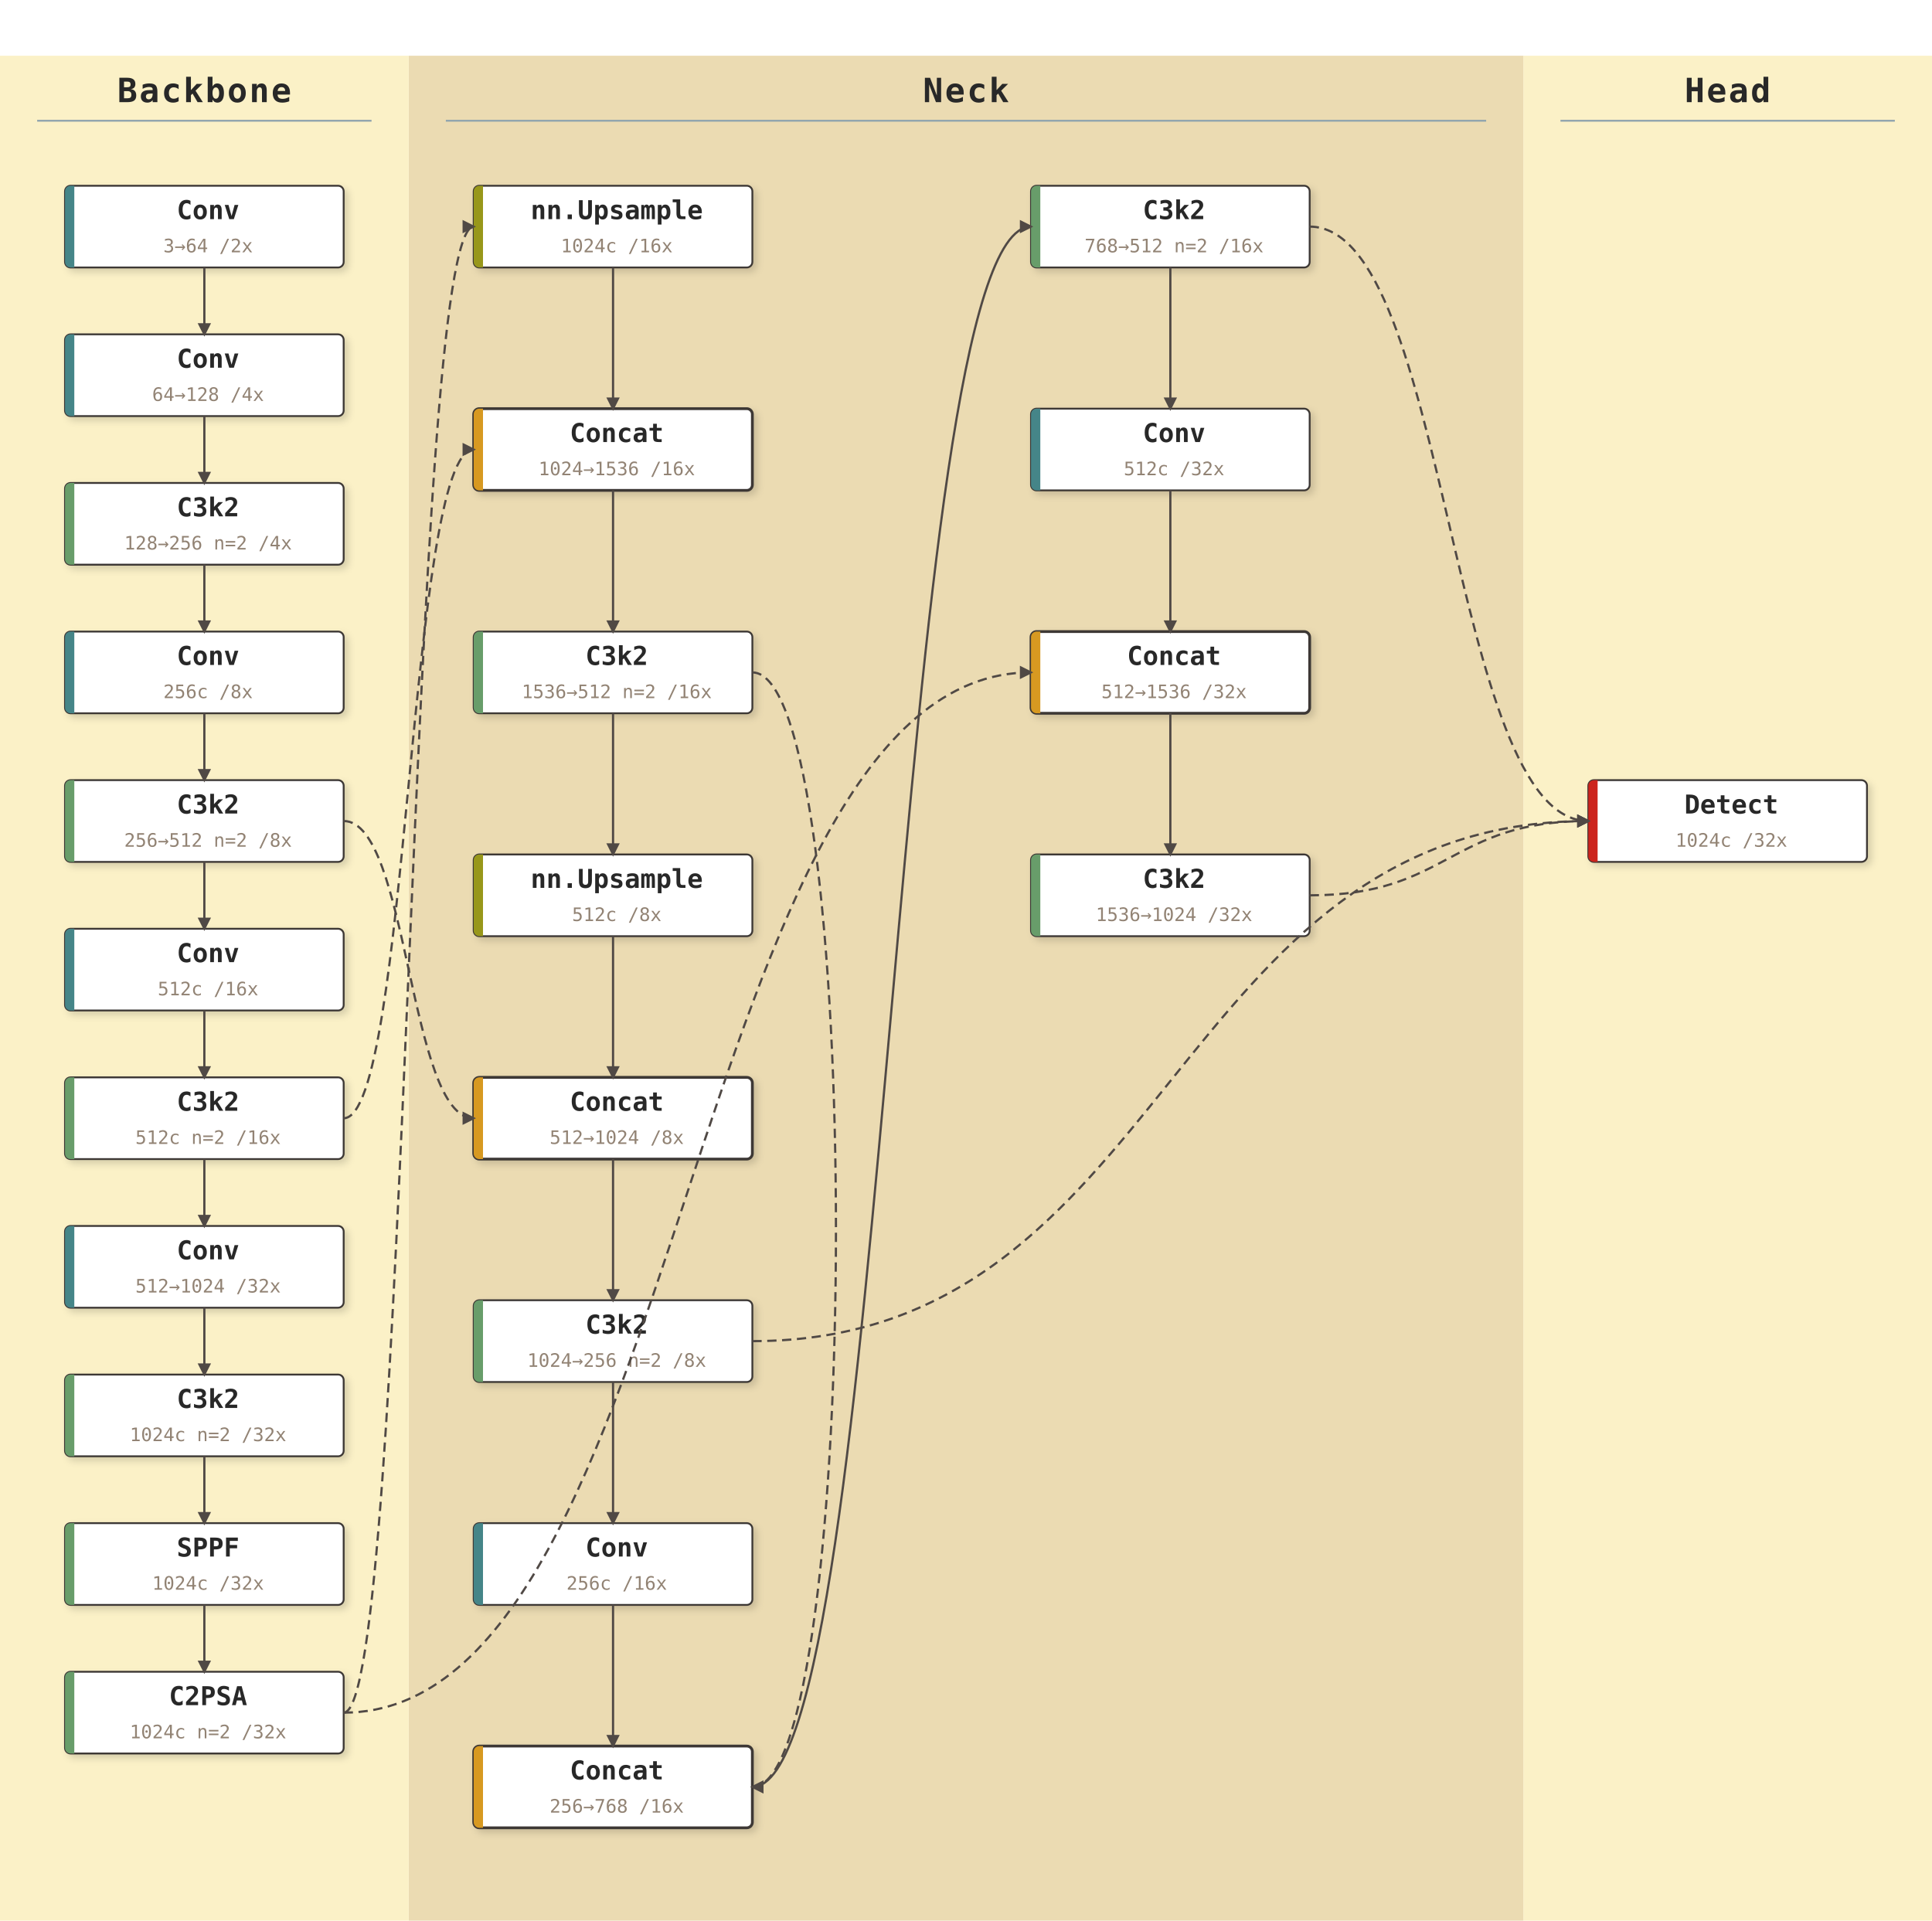
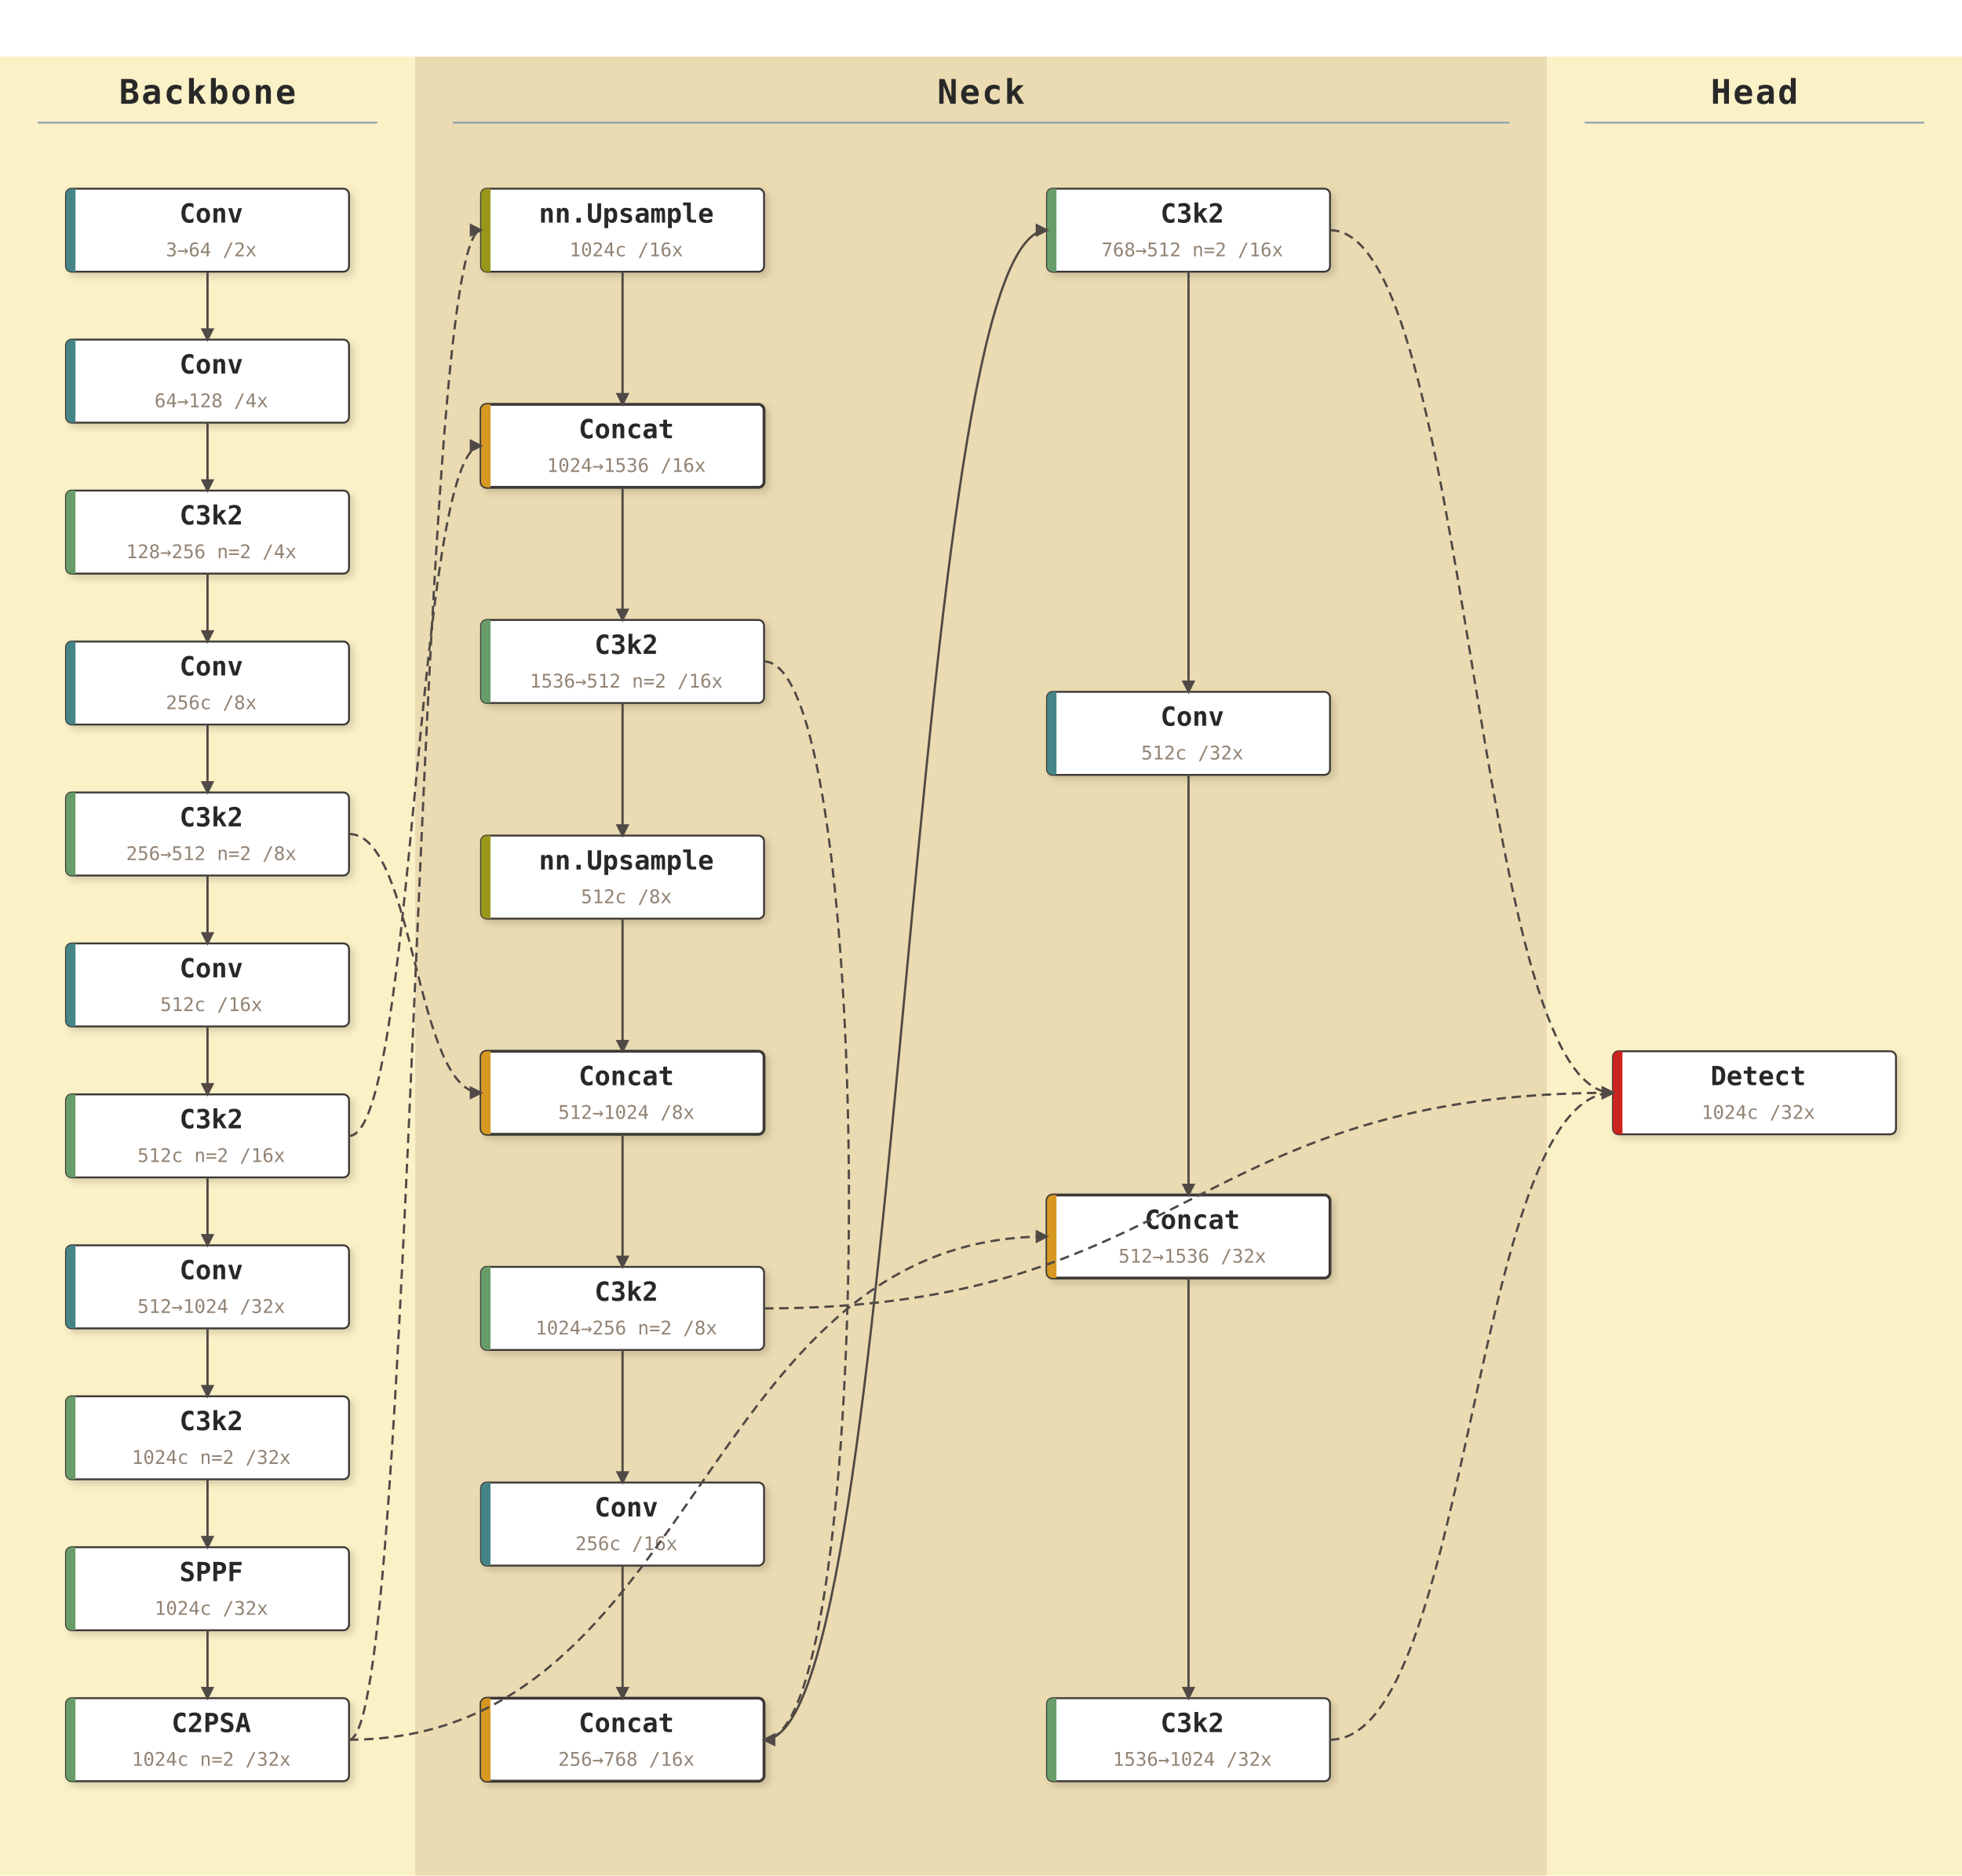
- <svg xmlns="http://www.w3.org/2000/svg" viewBox="0 0 1040 1034">
+ <svg xmlns="http://www.w3.org/2000/svg" viewBox="0 0 1040 994">
  <style>
            text { font-family: "Consolas, 'Courier New', monospace"; }
        </style>
  <defs>
    <filter id="shadow" x="-20%" y="-20%" width="150%" height="150%">
      <feGaussianBlur in="SourceAlpha" stdDeviation="2" />
      <feOffset dx="2" dy="2" result="offsetblur" />
      <feComponentTransfer>
        <feFuncA type="linear" slope="0.15" />
      </feComponentTransfer>
      <feMerge>
        <feMergeNode />
        <feMergeNode in="SourceGraphic" />
      </feMerge>
    </filter>
    <marker id="arrow" markerWidth="6" markerHeight="6" refX="5" refY="3" orient="auto" markerUnits="strokeWidth">
      <path d="M0,0 L0,6 L6,3 z" fill="#504945" />
    </marker>
    <linearGradient id="grad_bb" x1="0%" y1="0%" x2="0%" y2="100%">
      <stop offset="0%" style="stop-color:#FFFFFF;stop-opacity:1" />
      <stop offset="100%" style="stop-color:#FFFFFF;stop-opacity:1" />
    </linearGradient>
    <linearGradient id="grad_neck" x1="0%" y1="0%" x2="0%" y2="100%">
      <stop offset="0%" style="stop-color:#FFFFFF;stop-opacity:1" />
      <stop offset="100%" style="stop-color:#FFFFFF;stop-opacity:1" />
    </linearGradient>
    <linearGradient id="grad_head" x1="0%" y1="0%" x2="0%" y2="100%">
      <stop offset="0%" style="stop-color:#FFFFFF;stop-opacity:1" />
      <stop offset="100%" style="stop-color:#FFFFFF;stop-opacity:1" />
    </linearGradient>
    <linearGradient id="grad_concat" x1="0%" y1="0%" x2="0%" y2="100%">
      <stop offset="0%" style="stop-color:#FFFFFF;stop-opacity:1" />
      <stop offset="100%" style="stop-color:#FFFFFF;stop-opacity:1" />
    </linearGradient>
    <linearGradient id="grad_node" x1="0%" y1="0%" x2="0%" y2="100%">
      <stop offset="0%" style="stop-color:#FFFFFF;stop-opacity:1" />
      <stop offset="100%" style="stop-color:#FFFFFF;stop-opacity:1" />
    </linearGradient>
  </defs>
-   <rect x="820" y="30" width="220" height="1004" fill="#FBF1C7" />
-   <rect x="220" y="30" width="600" height="1004" fill="#EBDBB2" />
-   <rect x="0" y="30" width="220" height="1004" fill="#FBF1C7" />
+   <rect x="820" y="30" width="220" height="964" fill="#FBF1C7" />
+   <rect x="220" y="30" width="600" height="964" fill="#EBDBB2" />
+   <rect x="0" y="30" width="220" height="964" fill="#FBF1C7" />
  <rect x="35.0" y="100" width="150" height="44" rx="3" fill="url(#grad_bb)" stroke="#3C3836" stroke-width="1.0" filter="url(#shadow)" />
  <clipPath id="clip_35_100">
    <rect x="35.0" y="100" width="150" height="44" rx="3" />
  </clipPath>
  <rect x="35.0" y="100" width="5" height="44" fill="#458588" clip-path="url(#clip_35_100)" />
  <text x="112.0" y="114.0" font-weight="bold" font-size="14" fill="#282828" text-anchor="middle" dominant-baseline="middle">Conv</text>
  <text x="112.0" y="133.0" font-size="10" fill="#928374" text-anchor="middle" dominant-baseline="middle">3→64 /2x</text>
  <rect x="35.0" y="180" width="150" height="44" rx="3" fill="url(#grad_bb)" stroke="#3C3836" stroke-width="1.0" filter="url(#shadow)" />
  <clipPath id="clip_35_180">
    <rect x="35.0" y="180" width="150" height="44" rx="3" />
  </clipPath>
  <rect x="35.0" y="180" width="5" height="44" fill="#458588" clip-path="url(#clip_35_180)" />
  <text x="112.0" y="194.0" font-weight="bold" font-size="14" fill="#282828" text-anchor="middle" dominant-baseline="middle">Conv</text>
  <text x="112.0" y="213.0" font-size="10" fill="#928374" text-anchor="middle" dominant-baseline="middle">64→128 /4x</text>
  <rect x="35.0" y="260" width="150" height="44" rx="3" fill="url(#grad_bb)" stroke="#3C3836" stroke-width="1.0" filter="url(#shadow)" />
  <clipPath id="clip_35_260">
    <rect x="35.0" y="260" width="150" height="44" rx="3" />
  </clipPath>
  <rect x="35.0" y="260" width="5" height="44" fill="#689D6A" clip-path="url(#clip_35_260)" />
  <text x="112.0" y="274.0" font-weight="bold" font-size="14" fill="#282828" text-anchor="middle" dominant-baseline="middle">C3k2</text>
  <text x="112.0" y="293.0" font-size="10" fill="#928374" text-anchor="middle" dominant-baseline="middle">128→256 n=2 /4x</text>
  <rect x="35.0" y="340" width="150" height="44" rx="3" fill="url(#grad_bb)" stroke="#3C3836" stroke-width="1.0" filter="url(#shadow)" />
  <clipPath id="clip_35_340">
    <rect x="35.0" y="340" width="150" height="44" rx="3" />
  </clipPath>
  <rect x="35.0" y="340" width="5" height="44" fill="#458588" clip-path="url(#clip_35_340)" />
  <text x="112.0" y="354.0" font-weight="bold" font-size="14" fill="#282828" text-anchor="middle" dominant-baseline="middle">Conv</text>
  <text x="112.0" y="373.0" font-size="10" fill="#928374" text-anchor="middle" dominant-baseline="middle">256c /8x</text>
  <rect x="35.0" y="420" width="150" height="44" rx="3" fill="url(#grad_bb)" stroke="#3C3836" stroke-width="1.0" filter="url(#shadow)" />
  <clipPath id="clip_35_420">
    <rect x="35.0" y="420" width="150" height="44" rx="3" />
  </clipPath>
  <rect x="35.0" y="420" width="5" height="44" fill="#689D6A" clip-path="url(#clip_35_420)" />
  <text x="112.0" y="434.0" font-weight="bold" font-size="14" fill="#282828" text-anchor="middle" dominant-baseline="middle">C3k2</text>
  <text x="112.0" y="453.0" font-size="10" fill="#928374" text-anchor="middle" dominant-baseline="middle">256→512 n=2 /8x</text>
  <rect x="35.0" y="500" width="150" height="44" rx="3" fill="url(#grad_bb)" stroke="#3C3836" stroke-width="1.0" filter="url(#shadow)" />
  <clipPath id="clip_35_500">
    <rect x="35.0" y="500" width="150" height="44" rx="3" />
  </clipPath>
  <rect x="35.0" y="500" width="5" height="44" fill="#458588" clip-path="url(#clip_35_500)" />
  <text x="112.0" y="514.0" font-weight="bold" font-size="14" fill="#282828" text-anchor="middle" dominant-baseline="middle">Conv</text>
  <text x="112.0" y="533.0" font-size="10" fill="#928374" text-anchor="middle" dominant-baseline="middle">512c /16x</text>
  <rect x="35.0" y="580" width="150" height="44" rx="3" fill="url(#grad_bb)" stroke="#3C3836" stroke-width="1.0" filter="url(#shadow)" />
  <clipPath id="clip_35_580">
    <rect x="35.0" y="580" width="150" height="44" rx="3" />
  </clipPath>
  <rect x="35.0" y="580" width="5" height="44" fill="#689D6A" clip-path="url(#clip_35_580)" />
  <text x="112.0" y="594.0" font-weight="bold" font-size="14" fill="#282828" text-anchor="middle" dominant-baseline="middle">C3k2</text>
  <text x="112.0" y="613.0" font-size="10" fill="#928374" text-anchor="middle" dominant-baseline="middle">512c n=2 /16x</text>
  <rect x="35.0" y="660" width="150" height="44" rx="3" fill="url(#grad_bb)" stroke="#3C3836" stroke-width="1.0" filter="url(#shadow)" />
  <clipPath id="clip_35_660">
    <rect x="35.0" y="660" width="150" height="44" rx="3" />
  </clipPath>
  <rect x="35.0" y="660" width="5" height="44" fill="#458588" clip-path="url(#clip_35_660)" />
  <text x="112.0" y="674.0" font-weight="bold" font-size="14" fill="#282828" text-anchor="middle" dominant-baseline="middle">Conv</text>
  <text x="112.0" y="693.0" font-size="10" fill="#928374" text-anchor="middle" dominant-baseline="middle">512→1024 /32x</text>
  <rect x="35.0" y="740" width="150" height="44" rx="3" fill="url(#grad_bb)" stroke="#3C3836" stroke-width="1.0" filter="url(#shadow)" />
  <clipPath id="clip_35_740">
    <rect x="35.0" y="740" width="150" height="44" rx="3" />
  </clipPath>
  <rect x="35.0" y="740" width="5" height="44" fill="#689D6A" clip-path="url(#clip_35_740)" />
  <text x="112.0" y="754.0" font-weight="bold" font-size="14" fill="#282828" text-anchor="middle" dominant-baseline="middle">C3k2</text>
  <text x="112.0" y="773.0" font-size="10" fill="#928374" text-anchor="middle" dominant-baseline="middle">1024c n=2 /32x</text>
  <rect x="35.0" y="820" width="150" height="44" rx="3" fill="url(#grad_bb)" stroke="#3C3836" stroke-width="1.0" filter="url(#shadow)" />
  <clipPath id="clip_35_820">
    <rect x="35.0" y="820" width="150" height="44" rx="3" />
  </clipPath>
  <rect x="35.0" y="820" width="5" height="44" fill="#689D6A" clip-path="url(#clip_35_820)" />
  <text x="112.0" y="834.0" font-weight="bold" font-size="14" fill="#282828" text-anchor="middle" dominant-baseline="middle">SPPF</text>
  <text x="112.0" y="853.0" font-size="10" fill="#928374" text-anchor="middle" dominant-baseline="middle">1024c /32x</text>
  <rect x="35.0" y="900" width="150" height="44" rx="3" fill="url(#grad_bb)" stroke="#3C3836" stroke-width="1.0" filter="url(#shadow)" />
  <clipPath id="clip_35_900">
    <rect x="35.0" y="900" width="150" height="44" rx="3" />
  </clipPath>
  <rect x="35.0" y="900" width="5" height="44" fill="#689D6A" clip-path="url(#clip_35_900)" />
  <text x="112.0" y="914.0" font-weight="bold" font-size="14" fill="#282828" text-anchor="middle" dominant-baseline="middle">C2PSA</text>
  <text x="112.0" y="933.0" font-size="10" fill="#928374" text-anchor="middle" dominant-baseline="middle">1024c n=2 /32x</text>
  <rect x="255.0" y="100" width="150" height="44" rx="3" fill="url(#grad_neck)" stroke="#3C3836" stroke-width="1.0" filter="url(#shadow)" />
  <clipPath id="clip_255_100">
    <rect x="255.0" y="100" width="150" height="44" rx="3" />
  </clipPath>
  <rect x="255.0" y="100" width="5" height="44" fill="#98971A" clip-path="url(#clip_255_100)" />
  <text x="332.0" y="114.0" font-weight="bold" font-size="14" fill="#282828" text-anchor="middle" dominant-baseline="middle">nn.Upsample</text>
  <text x="332.0" y="133.0" font-size="10" fill="#928374" text-anchor="middle" dominant-baseline="middle">1024c /16x</text>
-   <rect x="255.0" y="220" width="150" height="44" rx="3" fill="url(#grad_concat)" stroke="#3C3836" stroke-width="1.5" filter="url(#shadow)" />
-   <clipPath id="clip_255_220">
-     <rect x="255.0" y="220" width="150" height="44" rx="3" />
-   </clipPath>
-   <rect x="255.0" y="220" width="5" height="44" fill="#D79921" clip-path="url(#clip_255_220)" />
-   <text x="332.0" y="234.0" font-weight="bold" font-size="14" fill="#282828" text-anchor="middle" dominant-baseline="middle">Concat</text>
-   <text x="332.0" y="253.0" font-size="10" fill="#928374" text-anchor="middle" dominant-baseline="middle">1024→1536 /16x</text>
-   <rect x="255.0" y="340" width="150" height="44" rx="3" fill="url(#grad_neck)" stroke="#3C3836" stroke-width="1.0" filter="url(#shadow)" />
-   <clipPath id="clip_255_340">
-     <rect x="255.0" y="340" width="150" height="44" rx="3" />
-   </clipPath>
-   <rect x="255.0" y="340" width="5" height="44" fill="#689D6A" clip-path="url(#clip_255_340)" />
-   <text x="332.0" y="354.0" font-weight="bold" font-size="14" fill="#282828" text-anchor="middle" dominant-baseline="middle">C3k2</text>
-   <text x="332.0" y="373.0" font-size="10" fill="#928374" text-anchor="middle" dominant-baseline="middle">1536→512 n=2 /16x</text>
-   <rect x="255.0" y="460" width="150" height="44" rx="3" fill="url(#grad_neck)" stroke="#3C3836" stroke-width="1.0" filter="url(#shadow)" />
-   <clipPath id="clip_255_460">
-     <rect x="255.0" y="460" width="150" height="44" rx="3" />
-   </clipPath>
-   <rect x="255.0" y="460" width="5" height="44" fill="#98971A" clip-path="url(#clip_255_460)" />
-   <text x="332.0" y="474.0" font-weight="bold" font-size="14" fill="#282828" text-anchor="middle" dominant-baseline="middle">nn.Upsample</text>
-   <text x="332.0" y="493.0" font-size="10" fill="#928374" text-anchor="middle" dominant-baseline="middle">512c /8x</text>
-   <rect x="255.0" y="580" width="150" height="44" rx="3" fill="url(#grad_concat)" stroke="#3C3836" stroke-width="1.5" filter="url(#shadow)" />
-   <clipPath id="clip_255_580">
-     <rect x="255.0" y="580" width="150" height="44" rx="3" />
-   </clipPath>
-   <rect x="255.0" y="580" width="5" height="44" fill="#D79921" clip-path="url(#clip_255_580)" />
-   <text x="332.0" y="594.0" font-weight="bold" font-size="14" fill="#282828" text-anchor="middle" dominant-baseline="middle">Concat</text>
-   <text x="332.0" y="613.0" font-size="10" fill="#928374" text-anchor="middle" dominant-baseline="middle">512→1024 /8x</text>
-   <rect x="255.0" y="700" width="150" height="44" rx="3" fill="url(#grad_neck)" stroke="#3C3836" stroke-width="1.0" filter="url(#shadow)" />
-   <clipPath id="clip_255_700">
-     <rect x="255.0" y="700" width="150" height="44" rx="3" />
-   </clipPath>
-   <rect x="255.0" y="700" width="5" height="44" fill="#689D6A" clip-path="url(#clip_255_700)" />
-   <text x="332.0" y="714.0" font-weight="bold" font-size="14" fill="#282828" text-anchor="middle" dominant-baseline="middle">C3k2</text>
-   <text x="332.0" y="733.0" font-size="10" fill="#928374" text-anchor="middle" dominant-baseline="middle">1024→256 n=2 /8x</text>
-   <rect x="255.0" y="820" width="150" height="44" rx="3" fill="url(#grad_neck)" stroke="#3C3836" stroke-width="1.0" filter="url(#shadow)" />
-   <clipPath id="clip_255_820">
-     <rect x="255.0" y="820" width="150" height="44" rx="3" />
-   </clipPath>
-   <rect x="255.0" y="820" width="5" height="44" fill="#458588" clip-path="url(#clip_255_820)" />
-   <text x="332.0" y="834.0" font-weight="bold" font-size="14" fill="#282828" text-anchor="middle" dominant-baseline="middle">Conv</text>
-   <text x="332.0" y="853.0" font-size="10" fill="#928374" text-anchor="middle" dominant-baseline="middle">256c /16x</text>
-   <rect x="255.0" y="940" width="150" height="44" rx="3" fill="url(#grad_concat)" stroke="#3C3836" stroke-width="1.5" filter="url(#shadow)" />
-   <clipPath id="clip_255_940">
-     <rect x="255.0" y="940" width="150" height="44" rx="3" />
-   </clipPath>
-   <rect x="255.0" y="940" width="5" height="44" fill="#D79921" clip-path="url(#clip_255_940)" />
-   <text x="332.0" y="954.0" font-weight="bold" font-size="14" fill="#282828" text-anchor="middle" dominant-baseline="middle">Concat</text>
-   <text x="332.0" y="973.0" font-size="10" fill="#928374" text-anchor="middle" dominant-baseline="middle">256→768 /16x</text>
+   <rect x="255.0" y="214.286" width="150" height="44" rx="3" fill="url(#grad_concat)" stroke="#3C3836" stroke-width="1.5" filter="url(#shadow)" />
+   <clipPath id="clip_255_214">
+     <rect x="255.0" y="214.286" width="150" height="44" rx="3" />
+   </clipPath>
+   <rect x="255.0" y="214.286" width="5" height="44" fill="#D79921" clip-path="url(#clip_255_214)" />
+   <text x="332.0" y="228.286" font-weight="bold" font-size="14" fill="#282828" text-anchor="middle" dominant-baseline="middle">Concat</text>
+   <text x="332.0" y="247.286" font-size="10" fill="#928374" text-anchor="middle" dominant-baseline="middle">1024→1536 /16x</text>
+   <rect x="255.0" y="328.571" width="150" height="44" rx="3" fill="url(#grad_neck)" stroke="#3C3836" stroke-width="1.0" filter="url(#shadow)" />
+   <clipPath id="clip_255_328">
+     <rect x="255.0" y="328.571" width="150" height="44" rx="3" />
+   </clipPath>
+   <rect x="255.0" y="328.571" width="5" height="44" fill="#689D6A" clip-path="url(#clip_255_328)" />
+   <text x="332.0" y="342.571" font-weight="bold" font-size="14" fill="#282828" text-anchor="middle" dominant-baseline="middle">C3k2</text>
+   <text x="332.0" y="361.571" font-size="10" fill="#928374" text-anchor="middle" dominant-baseline="middle">1536→512 n=2 /16x</text>
+   <rect x="255.0" y="442.857" width="150" height="44" rx="3" fill="url(#grad_neck)" stroke="#3C3836" stroke-width="1.0" filter="url(#shadow)" />
+   <clipPath id="clip_255_442">
+     <rect x="255.0" y="442.857" width="150" height="44" rx="3" />
+   </clipPath>
+   <rect x="255.0" y="442.857" width="5" height="44" fill="#98971A" clip-path="url(#clip_255_442)" />
+   <text x="332.0" y="456.857" font-weight="bold" font-size="14" fill="#282828" text-anchor="middle" dominant-baseline="middle">nn.Upsample</text>
+   <text x="332.0" y="475.857" font-size="10" fill="#928374" text-anchor="middle" dominant-baseline="middle">512c /8x</text>
+   <rect x="255.0" y="557.143" width="150" height="44" rx="3" fill="url(#grad_concat)" stroke="#3C3836" stroke-width="1.5" filter="url(#shadow)" />
+   <clipPath id="clip_255_557">
+     <rect x="255.0" y="557.143" width="150" height="44" rx="3" />
+   </clipPath>
+   <rect x="255.0" y="557.143" width="5" height="44" fill="#D79921" clip-path="url(#clip_255_557)" />
+   <text x="332.0" y="571.143" font-weight="bold" font-size="14" fill="#282828" text-anchor="middle" dominant-baseline="middle">Concat</text>
+   <text x="332.0" y="590.143" font-size="10" fill="#928374" text-anchor="middle" dominant-baseline="middle">512→1024 /8x</text>
+   <rect x="255.0" y="671.429" width="150" height="44" rx="3" fill="url(#grad_neck)" stroke="#3C3836" stroke-width="1.0" filter="url(#shadow)" />
+   <clipPath id="clip_255_671">
+     <rect x="255.0" y="671.429" width="150" height="44" rx="3" />
+   </clipPath>
+   <rect x="255.0" y="671.429" width="5" height="44" fill="#689D6A" clip-path="url(#clip_255_671)" />
+   <text x="332.0" y="685.429" font-weight="bold" font-size="14" fill="#282828" text-anchor="middle" dominant-baseline="middle">C3k2</text>
+   <text x="332.0" y="704.429" font-size="10" fill="#928374" text-anchor="middle" dominant-baseline="middle">1024→256 n=2 /8x</text>
+   <rect x="255.0" y="785.714" width="150" height="44" rx="3" fill="url(#grad_neck)" stroke="#3C3836" stroke-width="1.0" filter="url(#shadow)" />
+   <clipPath id="clip_255_785">
+     <rect x="255.0" y="785.714" width="150" height="44" rx="3" />
+   </clipPath>
+   <rect x="255.0" y="785.714" width="5" height="44" fill="#458588" clip-path="url(#clip_255_785)" />
+   <text x="332.0" y="799.714" font-weight="bold" font-size="14" fill="#282828" text-anchor="middle" dominant-baseline="middle">Conv</text>
+   <text x="332.0" y="818.714" font-size="10" fill="#928374" text-anchor="middle" dominant-baseline="middle">256c /16x</text>
+   <rect x="255.0" y="900" width="150" height="44" rx="3" fill="url(#grad_concat)" stroke="#3C3836" stroke-width="1.5" filter="url(#shadow)" />
+   <clipPath id="clip_255_900">
+     <rect x="255.0" y="900" width="150" height="44" rx="3" />
+   </clipPath>
+   <rect x="255.0" y="900" width="5" height="44" fill="#D79921" clip-path="url(#clip_255_900)" />
+   <text x="332.0" y="914" font-weight="bold" font-size="14" fill="#282828" text-anchor="middle" dominant-baseline="middle">Concat</text>
+   <text x="332.0" y="933" font-size="10" fill="#928374" text-anchor="middle" dominant-baseline="middle">256→768 /16x</text>
  <rect x="555.0" y="100" width="150" height="44" rx="3" fill="url(#grad_neck)" stroke="#3C3836" stroke-width="1.0" filter="url(#shadow)" />
  <clipPath id="clip_555_100">
    <rect x="555.0" y="100" width="150" height="44" rx="3" />
  </clipPath>
  <rect x="555.0" y="100" width="5" height="44" fill="#689D6A" clip-path="url(#clip_555_100)" />
  <text x="632.0" y="114.0" font-weight="bold" font-size="14" fill="#282828" text-anchor="middle" dominant-baseline="middle">C3k2</text>
  <text x="632.0" y="133.0" font-size="10" fill="#928374" text-anchor="middle" dominant-baseline="middle">768→512 n=2 /16x</text>
-   <rect x="555.0" y="220" width="150" height="44" rx="3" fill="url(#grad_neck)" stroke="#3C3836" stroke-width="1.0" filter="url(#shadow)" />
-   <clipPath id="clip_555_220">
-     <rect x="555.0" y="220" width="150" height="44" rx="3" />
-   </clipPath>
-   <rect x="555.0" y="220" width="5" height="44" fill="#458588" clip-path="url(#clip_555_220)" />
-   <text x="632.0" y="234.0" font-weight="bold" font-size="14" fill="#282828" text-anchor="middle" dominant-baseline="middle">Conv</text>
-   <text x="632.0" y="253.0" font-size="10" fill="#928374" text-anchor="middle" dominant-baseline="middle">512c /32x</text>
-   <rect x="555.0" y="340" width="150" height="44" rx="3" fill="url(#grad_concat)" stroke="#3C3836" stroke-width="1.5" filter="url(#shadow)" />
-   <clipPath id="clip_555_340">
-     <rect x="555.0" y="340" width="150" height="44" rx="3" />
-   </clipPath>
-   <rect x="555.0" y="340" width="5" height="44" fill="#D79921" clip-path="url(#clip_555_340)" />
-   <text x="632.0" y="354.0" font-weight="bold" font-size="14" fill="#282828" text-anchor="middle" dominant-baseline="middle">Concat</text>
-   <text x="632.0" y="373.0" font-size="10" fill="#928374" text-anchor="middle" dominant-baseline="middle">512→1536 /32x</text>
-   <rect x="555.0" y="460" width="150" height="44" rx="3" fill="url(#grad_neck)" stroke="#3C3836" stroke-width="1.0" filter="url(#shadow)" />
-   <clipPath id="clip_555_460">
-     <rect x="555.0" y="460" width="150" height="44" rx="3" />
-   </clipPath>
-   <rect x="555.0" y="460" width="5" height="44" fill="#689D6A" clip-path="url(#clip_555_460)" />
-   <text x="632.0" y="474.0" font-weight="bold" font-size="14" fill="#282828" text-anchor="middle" dominant-baseline="middle">C3k2</text>
-   <text x="632.0" y="493.0" font-size="10" fill="#928374" text-anchor="middle" dominant-baseline="middle">1536→1024 /32x</text>
-   <rect x="855.0" y="420.0" width="150" height="44" rx="3" fill="url(#grad_head)" stroke="#3C3836" stroke-width="1.0" filter="url(#shadow)" />
-   <clipPath id="clip_855_420">
-     <rect x="855.0" y="420.0" width="150" height="44" rx="3" />
-   </clipPath>
-   <rect x="855.0" y="420.0" width="5" height="44" fill="#CC241D" clip-path="url(#clip_855_420)" />
-   <text x="932.0" y="434.0" font-weight="bold" font-size="14" fill="#282828" text-anchor="middle" dominant-baseline="middle">Detect</text>
-   <text x="932.0" y="453.0" font-size="10" fill="#928374" text-anchor="middle" dominant-baseline="middle">1024c /32x</text>
+   <rect x="555.0" y="366.667" width="150" height="44" rx="3" fill="url(#grad_neck)" stroke="#3C3836" stroke-width="1.0" filter="url(#shadow)" />
+   <clipPath id="clip_555_366">
+     <rect x="555.0" y="366.667" width="150" height="44" rx="3" />
+   </clipPath>
+   <rect x="555.0" y="366.667" width="5" height="44" fill="#458588" clip-path="url(#clip_555_366)" />
+   <text x="632.0" y="380.667" font-weight="bold" font-size="14" fill="#282828" text-anchor="middle" dominant-baseline="middle">Conv</text>
+   <text x="632.0" y="399.667" font-size="10" fill="#928374" text-anchor="middle" dominant-baseline="middle">512c /32x</text>
+   <rect x="555.0" y="633.333" width="150" height="44" rx="3" fill="url(#grad_concat)" stroke="#3C3836" stroke-width="1.5" filter="url(#shadow)" />
+   <clipPath id="clip_555_633">
+     <rect x="555.0" y="633.333" width="150" height="44" rx="3" />
+   </clipPath>
+   <rect x="555.0" y="633.333" width="5" height="44" fill="#D79921" clip-path="url(#clip_555_633)" />
+   <text x="632.0" y="647.333" font-weight="bold" font-size="14" fill="#282828" text-anchor="middle" dominant-baseline="middle">Concat</text>
+   <text x="632.0" y="666.333" font-size="10" fill="#928374" text-anchor="middle" dominant-baseline="middle">512→1536 /32x</text>
+   <rect x="555.0" y="900.0" width="150" height="44" rx="3" fill="url(#grad_neck)" stroke="#3C3836" stroke-width="1.0" filter="url(#shadow)" />
+   <clipPath id="clip_555_900">
+     <rect x="555.0" y="900.0" width="150" height="44" rx="3" />
+   </clipPath>
+   <rect x="555.0" y="900.0" width="5" height="44" fill="#689D6A" clip-path="url(#clip_555_900)" />
+   <text x="632.0" y="914.0" font-weight="bold" font-size="14" fill="#282828" text-anchor="middle" dominant-baseline="middle">C3k2</text>
+   <text x="632.0" y="933.0" font-size="10" fill="#928374" text-anchor="middle" dominant-baseline="middle">1536→1024 /32x</text>
+   <rect x="855.0" y="557.143" width="150" height="44" rx="3" fill="url(#grad_head)" stroke="#3C3836" stroke-width="1.0" filter="url(#shadow)" />
+   <clipPath id="clip_855_557">
+     <rect x="855.0" y="557.143" width="150" height="44" rx="3" />
+   </clipPath>
+   <rect x="855.0" y="557.143" width="5" height="44" fill="#CC241D" clip-path="url(#clip_855_557)" />
+   <text x="932.0" y="571.143" font-weight="bold" font-size="14" fill="#282828" text-anchor="middle" dominant-baseline="middle">Detect</text>
+   <text x="932.0" y="590.143" font-size="10" fill="#928374" text-anchor="middle" dominant-baseline="middle">1024c /32x</text>
  <path d="M 110.0 144 L 110.0 180" stroke="#504945" stroke-width="1.2" fill="none" marker-end="url(#arrow)" />
  <path d="M 110.0 224 L 110.0 260" stroke="#504945" stroke-width="1.2" fill="none" marker-end="url(#arrow)" />
  <path d="M 110.0 304 L 110.0 340" stroke="#504945" stroke-width="1.2" fill="none" marker-end="url(#arrow)" />
  <path d="M 110.0 384 L 110.0 420" stroke="#504945" stroke-width="1.2" fill="none" marker-end="url(#arrow)" />
  <path d="M 110.0 464 L 110.0 500" stroke="#504945" stroke-width="1.2" fill="none" marker-end="url(#arrow)" />
  <path d="M 110.0 544 L 110.0 580" stroke="#504945" stroke-width="1.2" fill="none" marker-end="url(#arrow)" />
  <path d="M 110.0 624 L 110.0 660" stroke="#504945" stroke-width="1.2" fill="none" marker-end="url(#arrow)" />
  <path d="M 110.0 704 L 110.0 740" stroke="#504945" stroke-width="1.2" fill="none" marker-end="url(#arrow)" />
  <path d="M 110.0 784 L 110.0 820" stroke="#504945" stroke-width="1.2" fill="none" marker-end="url(#arrow)" />
  <path d="M 110.0 864 L 110.0 900" stroke="#504945" stroke-width="1.2" fill="none" marker-end="url(#arrow)" />
  <path d="M 185.0 922.0 C 220.0 922.0, 220.0 122.0, 255.0 122.0" stroke="#504945" stroke-width="1.2" fill="none" stroke-dasharray="5,3" marker-end="url(#arrow)" />
-   <path d="M 330.0 144 L 330.0 220" stroke="#504945" stroke-width="1.2" fill="none" marker-end="url(#arrow)" />
-   <path d="M 185.0 602.0 C 220.0 602.0, 220.0 242.0, 255.0 242.0" stroke="#504945" stroke-width="1.2" fill="none" stroke-dasharray="5,3" marker-end="url(#arrow)" />
-   <path d="M 330.0 264 L 330.0 340" stroke="#504945" stroke-width="1.2" fill="none" marker-end="url(#arrow)" />
-   <path d="M 330.0 384 L 330.0 460" stroke="#504945" stroke-width="1.2" fill="none" marker-end="url(#arrow)" />
-   <path d="M 330.0 504 L 330.0 580" stroke="#504945" stroke-width="1.2" fill="none" marker-end="url(#arrow)" />
-   <path d="M 185.0 442.0 C 220.0 442.0, 220.0 602.0, 255.0 602.0" stroke="#504945" stroke-width="1.2" fill="none" stroke-dasharray="5,3" marker-end="url(#arrow)" />
-   <path d="M 330.0 624 L 330.0 700" stroke="#504945" stroke-width="1.2" fill="none" marker-end="url(#arrow)" />
-   <path d="M 330.0 744 L 330.0 820" stroke="#504945" stroke-width="1.2" fill="none" marker-end="url(#arrow)" />
-   <path d="M 330.0 864 L 330.0 940" stroke="#504945" stroke-width="1.2" fill="none" marker-end="url(#arrow)" />
-   <path d="M 405.0 362.0 C 465.0 362.0, 465.0 962.0, 405.0 962.0" stroke="#504945" stroke-width="1.2" fill="none" stroke-dasharray="5,3" marker-end="url(#arrow)" />
-   <path d="M 405.0 962.0 C 480.0 962.0, 480.0 122.0, 555.0 122.0" stroke="#504945" stroke-width="1.2" fill="none" marker-end="url(#arrow)" />
-   <path d="M 630.0 144 L 630.0 220" stroke="#504945" stroke-width="1.2" fill="none" marker-end="url(#arrow)" />
-   <path d="M 630.0 264 L 630.0 340" stroke="#504945" stroke-width="1.2" fill="none" marker-end="url(#arrow)" />
-   <path d="M 185.0 922.0 C 370.0 922.0, 370.0 362.0, 555.0 362.0" stroke="#504945" stroke-width="1.2" fill="none" stroke-dasharray="5,3" marker-end="url(#arrow)" />
-   <path d="M 630.0 384 L 630.0 460" stroke="#504945" stroke-width="1.2" fill="none" marker-end="url(#arrow)" />
-   <path d="M 405.0 722.0 C 630.0 722.0, 630.0 442.0, 855.0 442.0" stroke="#504945" stroke-width="1.2" fill="none" stroke-dasharray="5,3" marker-end="url(#arrow)" />
-   <path d="M 705.0 122.0 C 780.0 122.0, 780.0 442.0, 855.0 442.0" stroke="#504945" stroke-width="1.2" fill="none" stroke-dasharray="5,3" marker-end="url(#arrow)" />
-   <path d="M 705.0 482.0 C 780.0 482.0, 780.0 442.0, 855.0 442.0" stroke="#504945" stroke-width="1.2" fill="none" stroke-dasharray="5,3" marker-end="url(#arrow)" />
+   <path d="M 330.0 144 L 330.0 214.286" stroke="#504945" stroke-width="1.2" fill="none" marker-end="url(#arrow)" />
+   <path d="M 185.0 602.0 C 220.0 602.0, 220.0 236.286, 255.0 236.286" stroke="#504945" stroke-width="1.2" fill="none" stroke-dasharray="5,3" marker-end="url(#arrow)" />
+   <path d="M 330.0 258.286 L 330.0 328.571" stroke="#504945" stroke-width="1.2" fill="none" marker-end="url(#arrow)" />
+   <path d="M 330.0 372.571 L 330.0 442.857" stroke="#504945" stroke-width="1.2" fill="none" marker-end="url(#arrow)" />
+   <path d="M 330.0 486.857 L 330.0 557.143" stroke="#504945" stroke-width="1.2" fill="none" marker-end="url(#arrow)" />
+   <path d="M 185.0 442.0 C 220.0 442.0, 220.0 579.143, 255.0 579.143" stroke="#504945" stroke-width="1.2" fill="none" stroke-dasharray="5,3" marker-end="url(#arrow)" />
+   <path d="M 330.0 601.143 L 330.0 671.429" stroke="#504945" stroke-width="1.2" fill="none" marker-end="url(#arrow)" />
+   <path d="M 330.0 715.429 L 330.0 785.714" stroke="#504945" stroke-width="1.2" fill="none" marker-end="url(#arrow)" />
+   <path d="M 330.0 829.714 L 330.0 900" stroke="#504945" stroke-width="1.2" fill="none" marker-end="url(#arrow)" />
+   <path d="M 405.0 350.571 C 465.0 350.571, 465.0 922, 405.0 922" stroke="#504945" stroke-width="1.2" fill="none" stroke-dasharray="5,3" marker-end="url(#arrow)" />
+   <path d="M 405.0 922 C 480.0 922, 480.0 122.0, 555.0 122.0" stroke="#504945" stroke-width="1.2" fill="none" marker-end="url(#arrow)" />
+   <path d="M 630.0 144 L 630.0 366.667" stroke="#504945" stroke-width="1.2" fill="none" marker-end="url(#arrow)" />
+   <path d="M 630.0 410.667 L 630.0 633.333" stroke="#504945" stroke-width="1.2" fill="none" marker-end="url(#arrow)" />
+   <path d="M 185.0 922.0 C 370.0 922.0, 370.0 655.333, 555.0 655.333" stroke="#504945" stroke-width="1.2" fill="none" stroke-dasharray="5,3" marker-end="url(#arrow)" />
+   <path d="M 630.0 677.333 L 630.0 900.0" stroke="#504945" stroke-width="1.2" fill="none" marker-end="url(#arrow)" />
+   <path d="M 405.0 693.429 C 630.0 693.429, 630.0 579.143, 855.0 579.143" stroke="#504945" stroke-width="1.2" fill="none" stroke-dasharray="5,3" marker-end="url(#arrow)" />
+   <path d="M 705.0 122.0 C 780.0 122.0, 780.0 579.143, 855.0 579.143" stroke="#504945" stroke-width="1.2" fill="none" stroke-dasharray="5,3" marker-end="url(#arrow)" />
+   <path d="M 705.0 922.0 C 780.0 922.0, 780.0 579.143, 855.0 579.143" stroke="#504945" stroke-width="1.2" fill="none" stroke-dasharray="5,3" marker-end="url(#arrow)" />
  <text x="110.0" y="55" font-weight="bold" font-size="18" fill="#282828" text-anchor="middle" letter-spacing="1">Backbone</text>
  <line x1="20" y1="65" x2="200" y2="65" stroke="#90A4AE" stroke-width="1" />
  <text x="520.0" y="55" font-weight="bold" font-size="18" fill="#282828" text-anchor="middle" letter-spacing="1">Neck</text>
  <line x1="240" y1="65" x2="800" y2="65" stroke="#90A4AE" stroke-width="1" />
  <text x="930.0" y="55" font-weight="bold" font-size="18" fill="#282828" text-anchor="middle" letter-spacing="1">Head</text>
  <line x1="840" y1="65" x2="1020" y2="65" stroke="#90A4AE" stroke-width="1" />
</svg>
